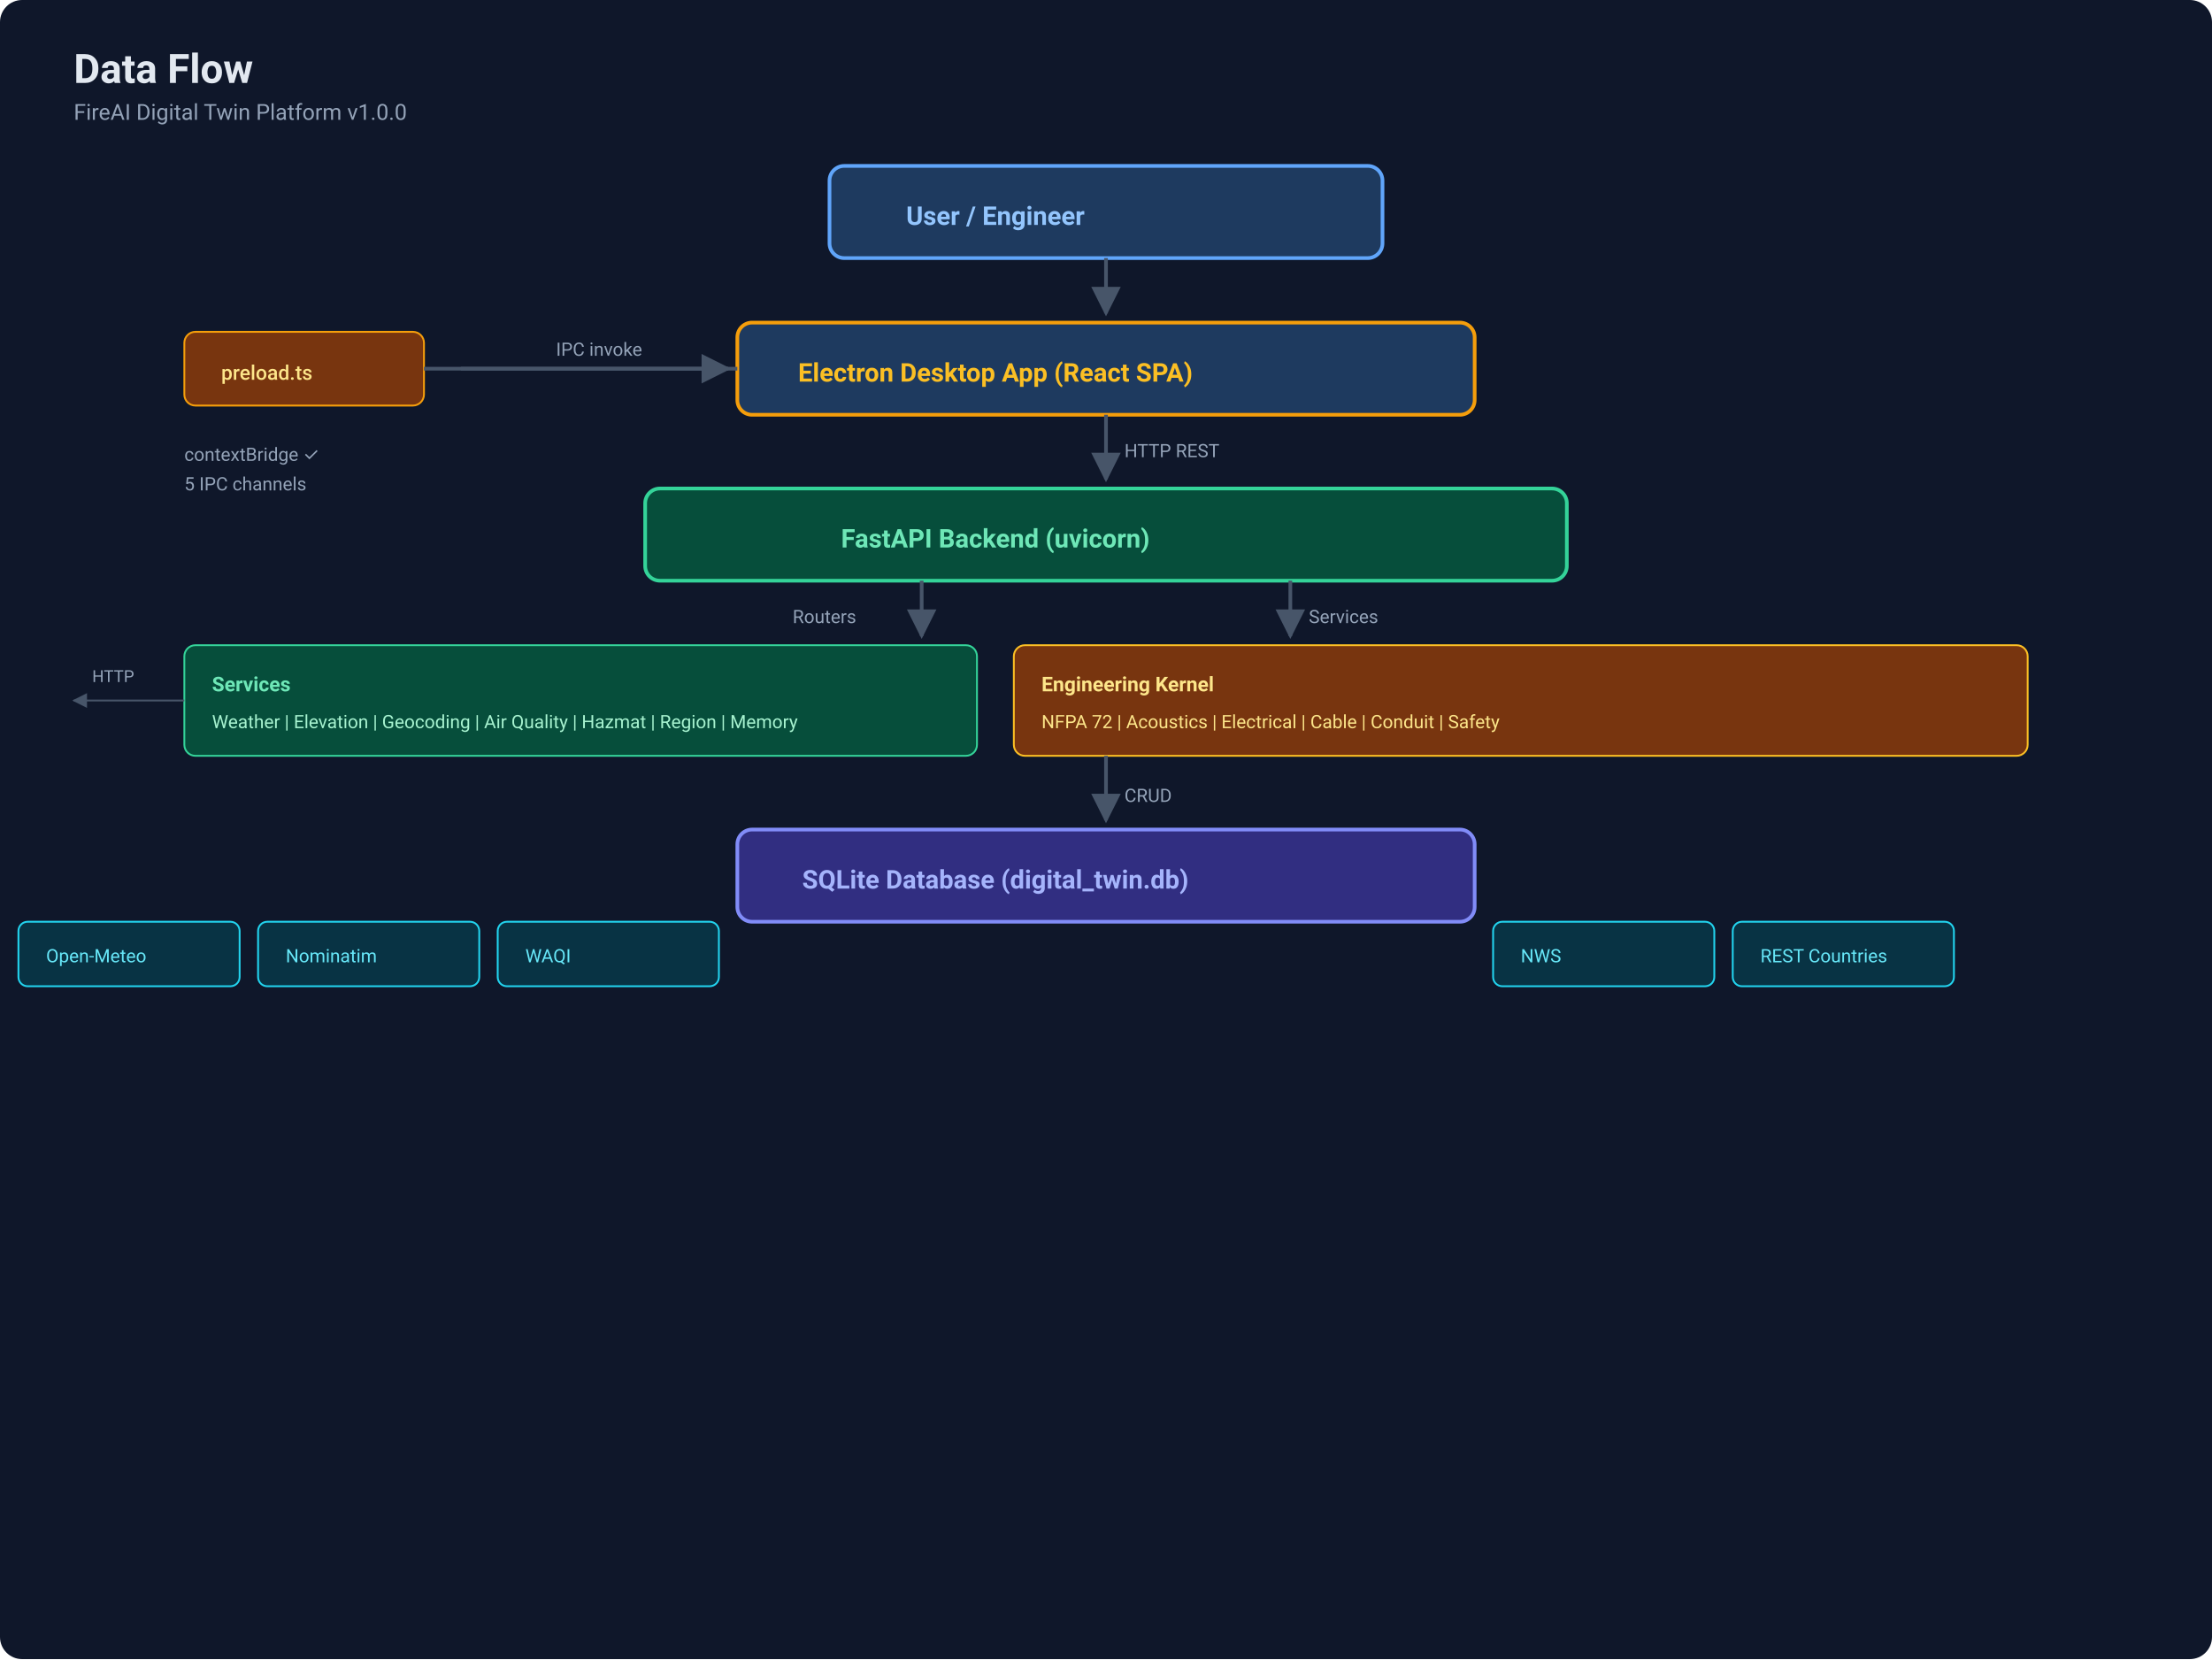
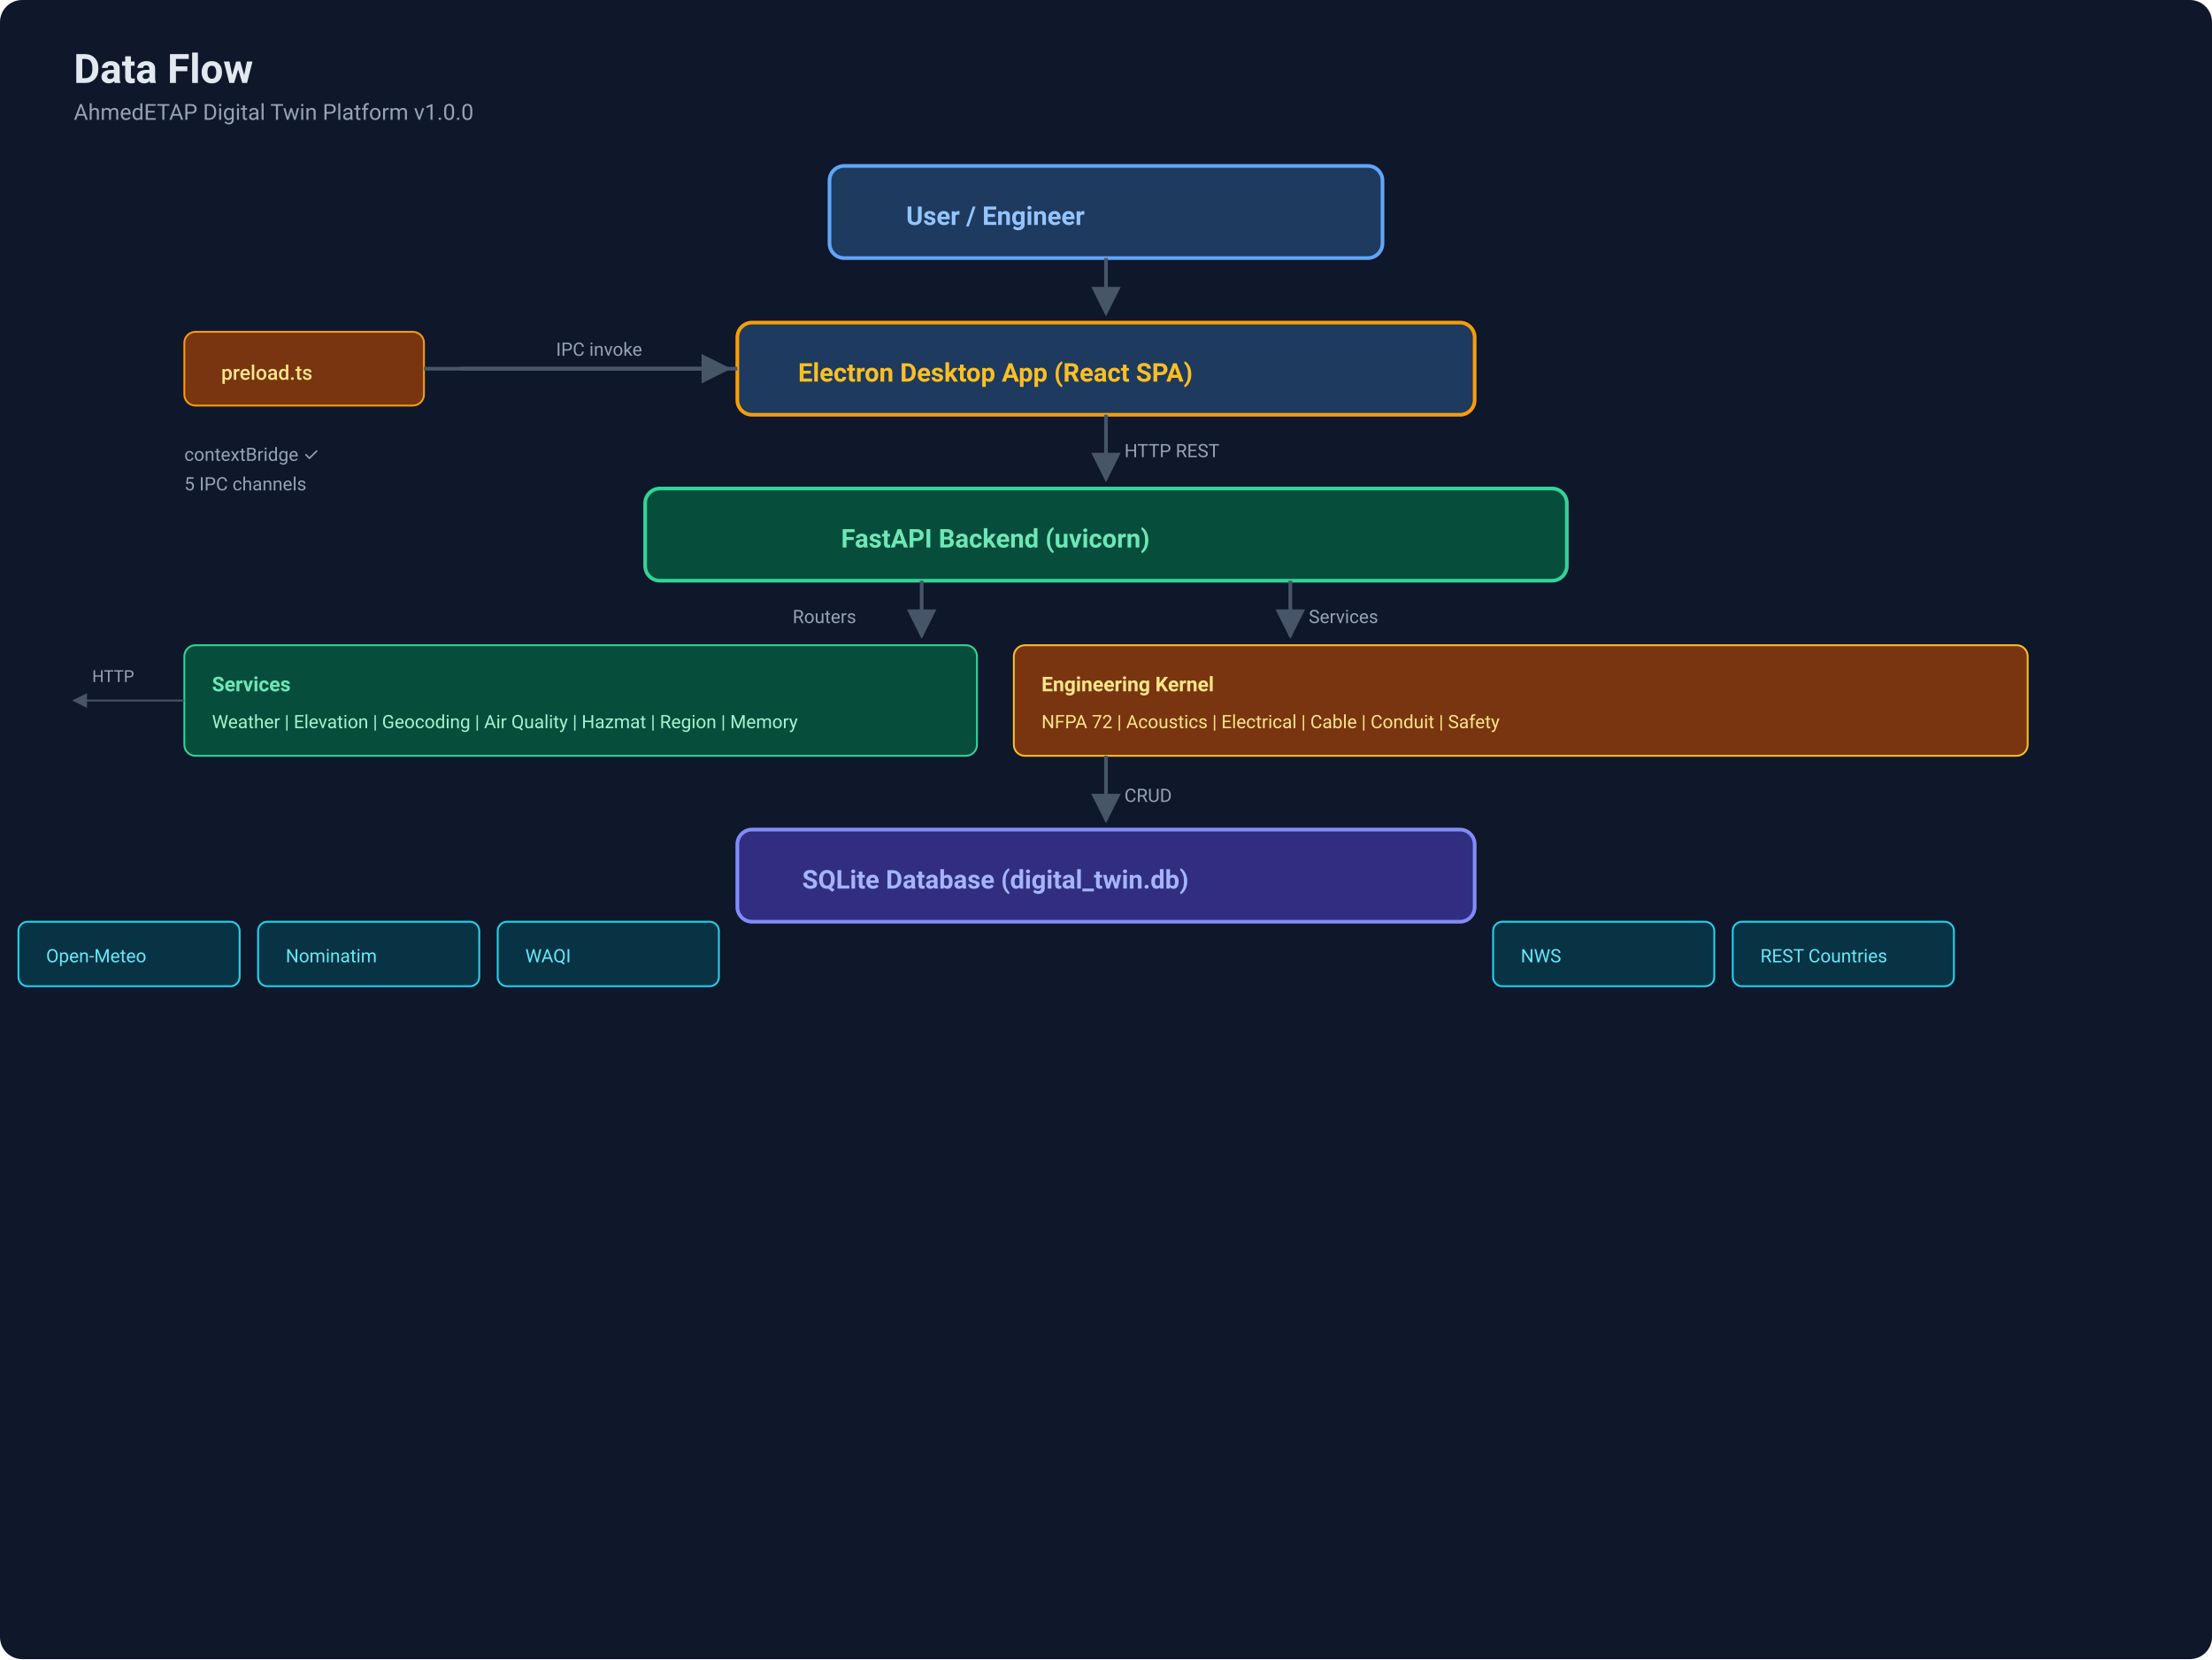
<svg xmlns="http://www.w3.org/2000/svg" viewBox="0 0 1200 900" font-family="'SF Pro Display', -apple-system, BlinkMacSystemFont, 'Segoe UI', Roboto, sans-serif">
  <defs>
    <linearGradient id="bg" x1="0" y1="0" x2="1200" y2="900">
      <stop offset="0" stop-color="#0f172a" />
      <stop offset="1" stop-color="#1e293b" />
    </linearGradient>
    <filter id="glow">
      <feGaussianBlur stdDeviation="2" />
      <feMerge>
        <feMergeNode />
        <feMergeNode in="SourceGraphic" />
      </feMerge>
    </filter>
    <marker id="arrow" viewBox="0 0 10 10" refX="9" refY="5" markerWidth="8" markerHeight="8" orient="auto">
      <path d="M0,0 L10,5 L0,10" fill="#475569" />
    </marker>
  </defs>
  <rect width="1200" height="900" fill="url(#bg)" rx="12" />
  <text x="40" y="45" fill="#e2e8f0" font-size="22" font-weight="700">Data Flow</text>
-   <text x="40" y="65" fill="#94a3b8" font-size="12">FireAI Digital Twin Platform v1.0.0</text>
+   <text x="40" y="65" fill="#94a3b8" font-size="12">AhmedETAP Digital Twin Platform v1.0.0</text>
  <rect x="450" y="90" width="300" height="50" rx="8" fill="#1e3a5f" stroke="#60a5fa" stroke-width="2" />
  <text x="540" y="122" fill="#93c5fd" font-size="14" font-weight="600" text-anchor="middle">User / Engineer</text>
  <line x1="600" y1="140" x2="600" y2="170" stroke="#475569" stroke-width="2" marker-end="url(#arrow)" />
  <rect x="400" y="175" width="400" height="50" rx="8" fill="#1e3a5f" stroke="#f59e0b" stroke-width="2" />
  <text x="540" y="207" fill="#fbbf24" font-size="14" font-weight="600" text-anchor="middle">Electron Desktop App (React SPA)</text>
  <line x1="400" y1="200" x2="250" y2="200" stroke="#475569" stroke-width="2" />
  <text x="325" y="193" fill="#94a3b8" font-size="10" text-anchor="middle">IPC invoke</text>
  <rect x="100" y="180" width="130" height="40" rx="6" fill="#78350f" stroke="#f59e0b" stroke-width="1" />
  <text x="120" y="206" fill="#fde68a" font-size="11" font-weight="500">preload.ts</text>
  <text x="100" y="250" fill="#94a3b8" font-size="10">contextBridge ✓</text>
  <text x="100" y="266" fill="#94a3b8" font-size="10">5 IPC channels</text>
  <line x1="230" y1="200" x2="395" y2="200" stroke="#475569" stroke-width="2" marker-end="url(#arrow)" />
  <line x1="600" y1="225" x2="600" y2="260" stroke="#475569" stroke-width="2" marker-end="url(#arrow)" />
  <text x="610" y="248" fill="#94a3b8" font-size="10">HTTP REST</text>
  <rect x="350" y="265" width="500" height="50" rx="8" fill="#064e3b" stroke="#34d399" stroke-width="2" />
  <text x="540" y="297" fill="#6ee7b7" font-size="14" font-weight="600" text-anchor="middle">FastAPI Backend (uvicorn)</text>
  <line x1="500" y1="315" x2="500" y2="345" stroke="#475569" stroke-width="2" marker-end="url(#arrow)" />
  <text x="430" y="338" fill="#94a3b8" font-size="10">Routers</text>
  <line x1="700" y1="315" x2="700" y2="345" stroke="#475569" stroke-width="2" marker-end="url(#arrow)" />
  <text x="710" y="338" fill="#94a3b8" font-size="10">Services</text>
  <rect x="100" y="350" width="430" height="60" rx="6" fill="#064e3b" stroke="#34d399" stroke-width="1" />
  <text x="115" y="375" fill="#6ee7b7" font-size="11" font-weight="600">Services</text>
  <text x="115" y="395" fill="#a7f3d0" font-size="10">Weather | Elevation | Geocoding | Air Quality | Hazmat | Region | Memory</text>
  <rect x="550" y="350" width="550" height="60" rx="6" fill="#78350f" stroke="#fbbf24" stroke-width="1" />
  <text x="565" y="375" fill="#fde68a" font-size="11" font-weight="600">Engineering Kernel</text>
  <text x="565" y="395" fill="#fde68a" font-size="10">NFPA 72 | Acoustics | Electrical | Cable | Conduit | Safety</text>
  <line x1="600" y1="410" x2="600" y2="445" stroke="#475569" stroke-width="2" marker-end="url(#arrow)" />
  <text x="610" y="435" fill="#94a3b8" font-size="10">CRUD</text>
  <rect x="400" y="450" width="400" height="50" rx="8" fill="#312e81" stroke="#818cf8" stroke-width="2" />
  <text x="540" y="482" fill="#a5b4fc" font-size="14" font-weight="600" text-anchor="middle">SQLite Database (digital_twin.db)</text>
  <line x1="100" y1="380" x2="40" y2="380" stroke="#475569" stroke-width="1" marker-end="url(#arrow)" />
  <text x="50" y="370" fill="#94a3b8" font-size="9">HTTP</text>
  <rect x="10" y="500" width="120" height="35" rx="5" fill="#083344" stroke="#22d3ee" stroke-width="1" />
  <text x="25" y="522" fill="#67e8f9" font-size="10">Open-Meteo</text>
  <rect x="140" y="500" width="120" height="35" rx="5" fill="#083344" stroke="#22d3ee" stroke-width="1" />
  <text x="155" y="522" fill="#67e8f9" font-size="10">Nominatim</text>
  <rect x="270" y="500" width="120" height="35" rx="5" fill="#083344" stroke="#22d3ee" stroke-width="1" />
  <text x="285" y="522" fill="#67e8f9" font-size="10">WAQI</text>
  <rect x="810" y="500" width="120" height="35" rx="5" fill="#083344" stroke="#22d3ee" stroke-width="1" />
  <text x="825" y="522" fill="#67e8f9" font-size="10">NWS</text>
  <rect x="940" y="500" width="120" height="35" rx="5" fill="#083344" stroke="#22d3ee" stroke-width="1" />
  <text x="955" y="522" fill="#67e8f9" font-size="10">REST Countries</text>
</svg>
